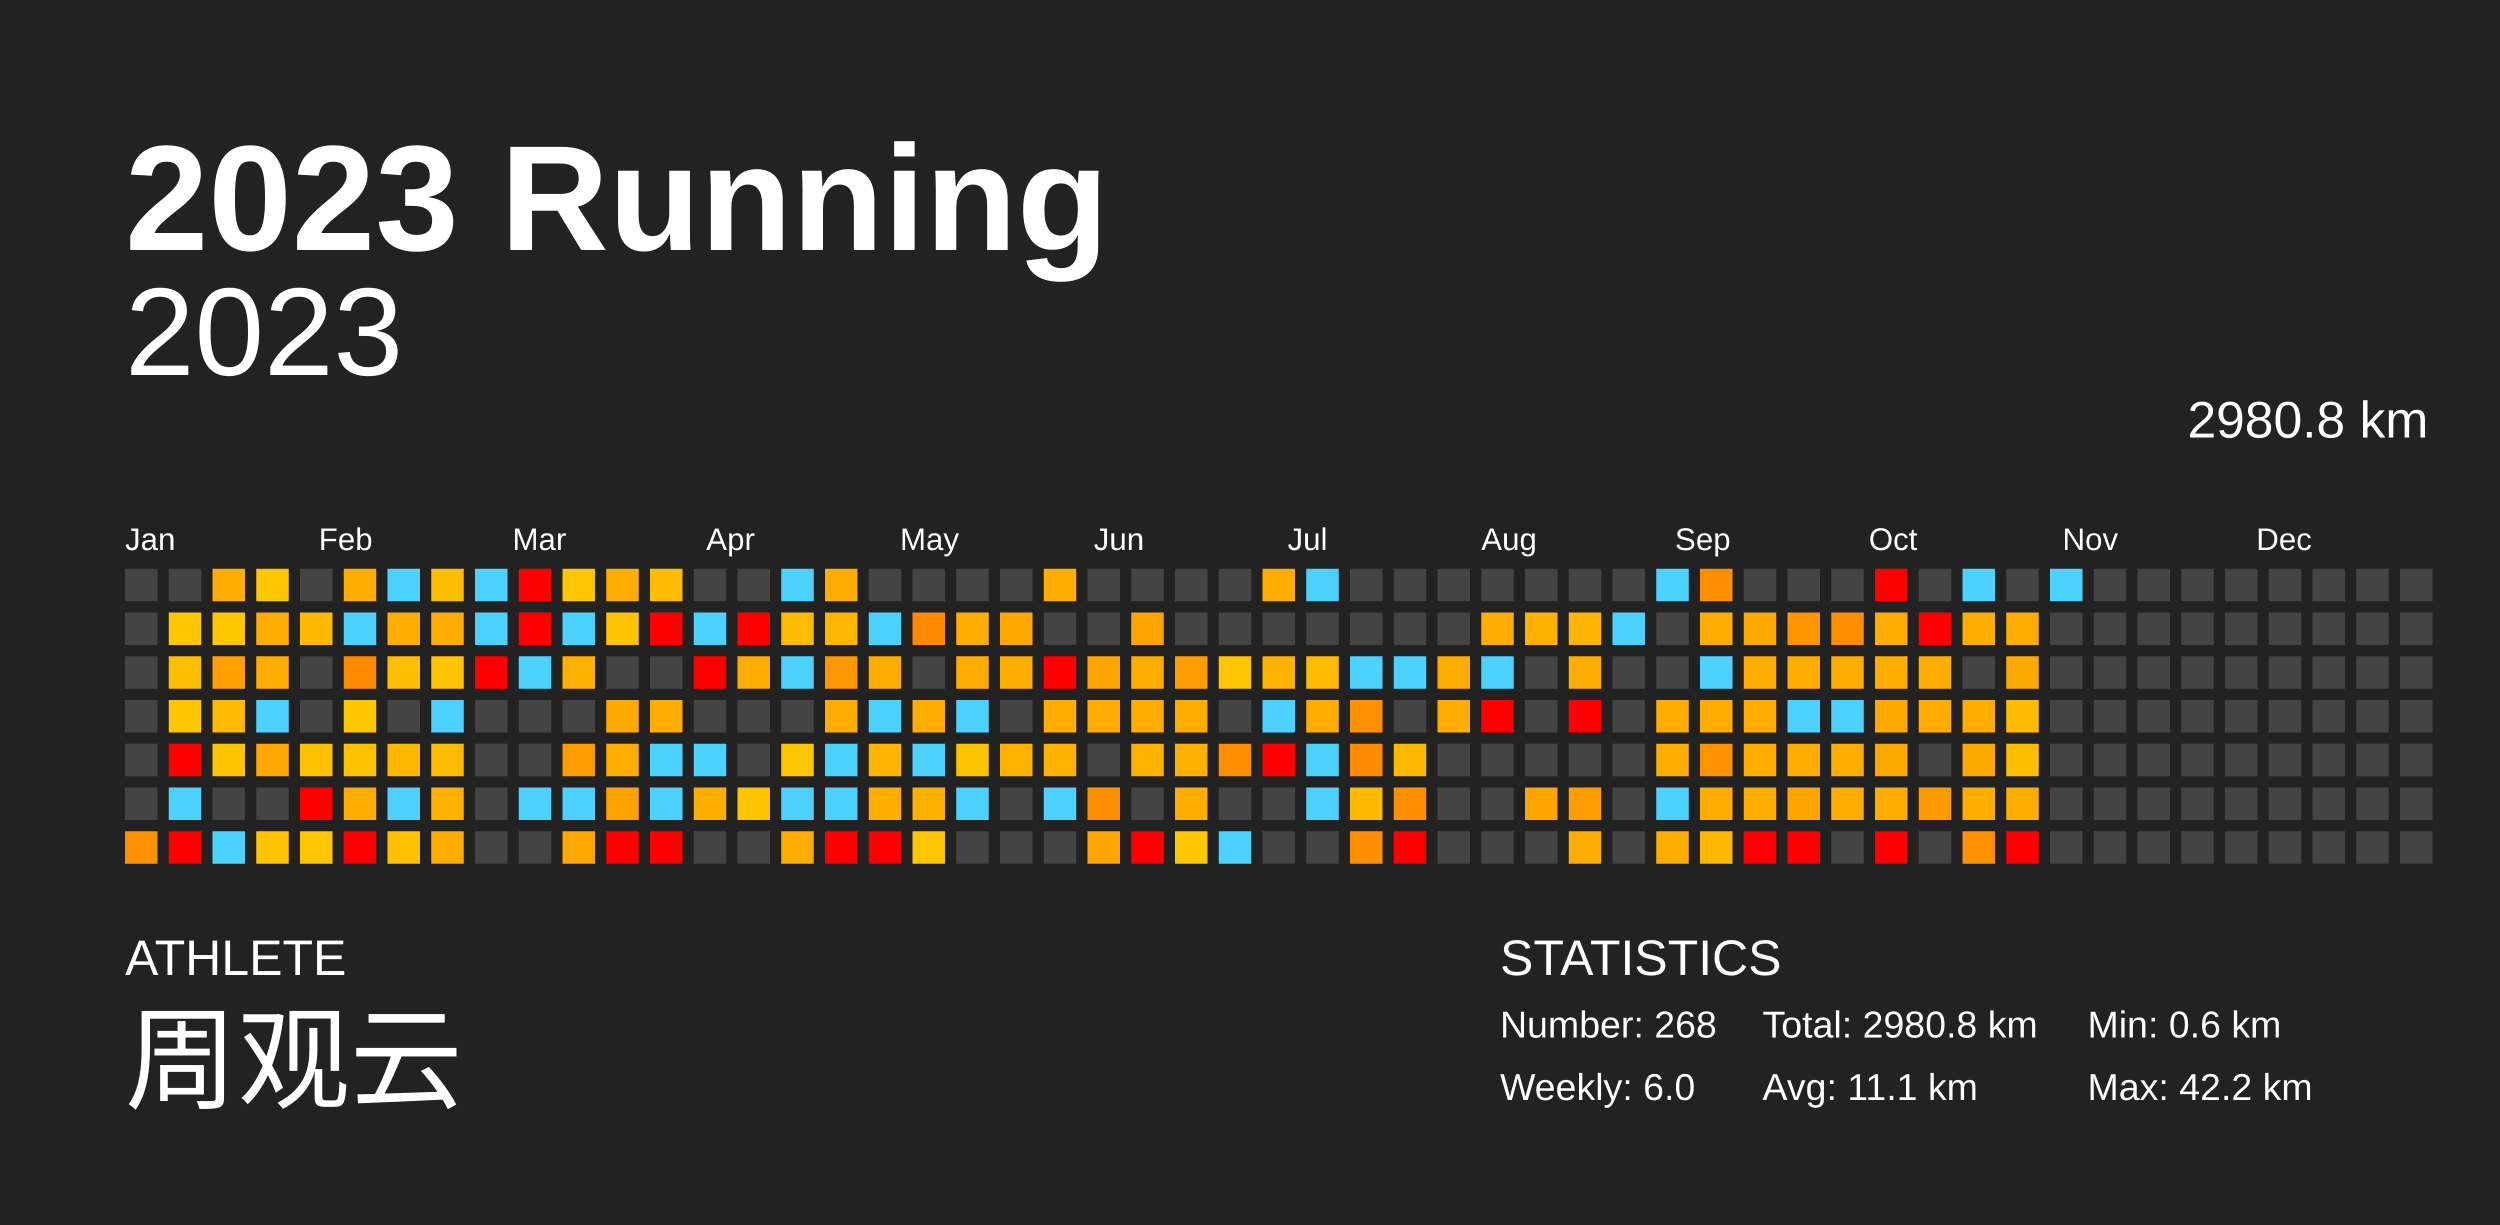
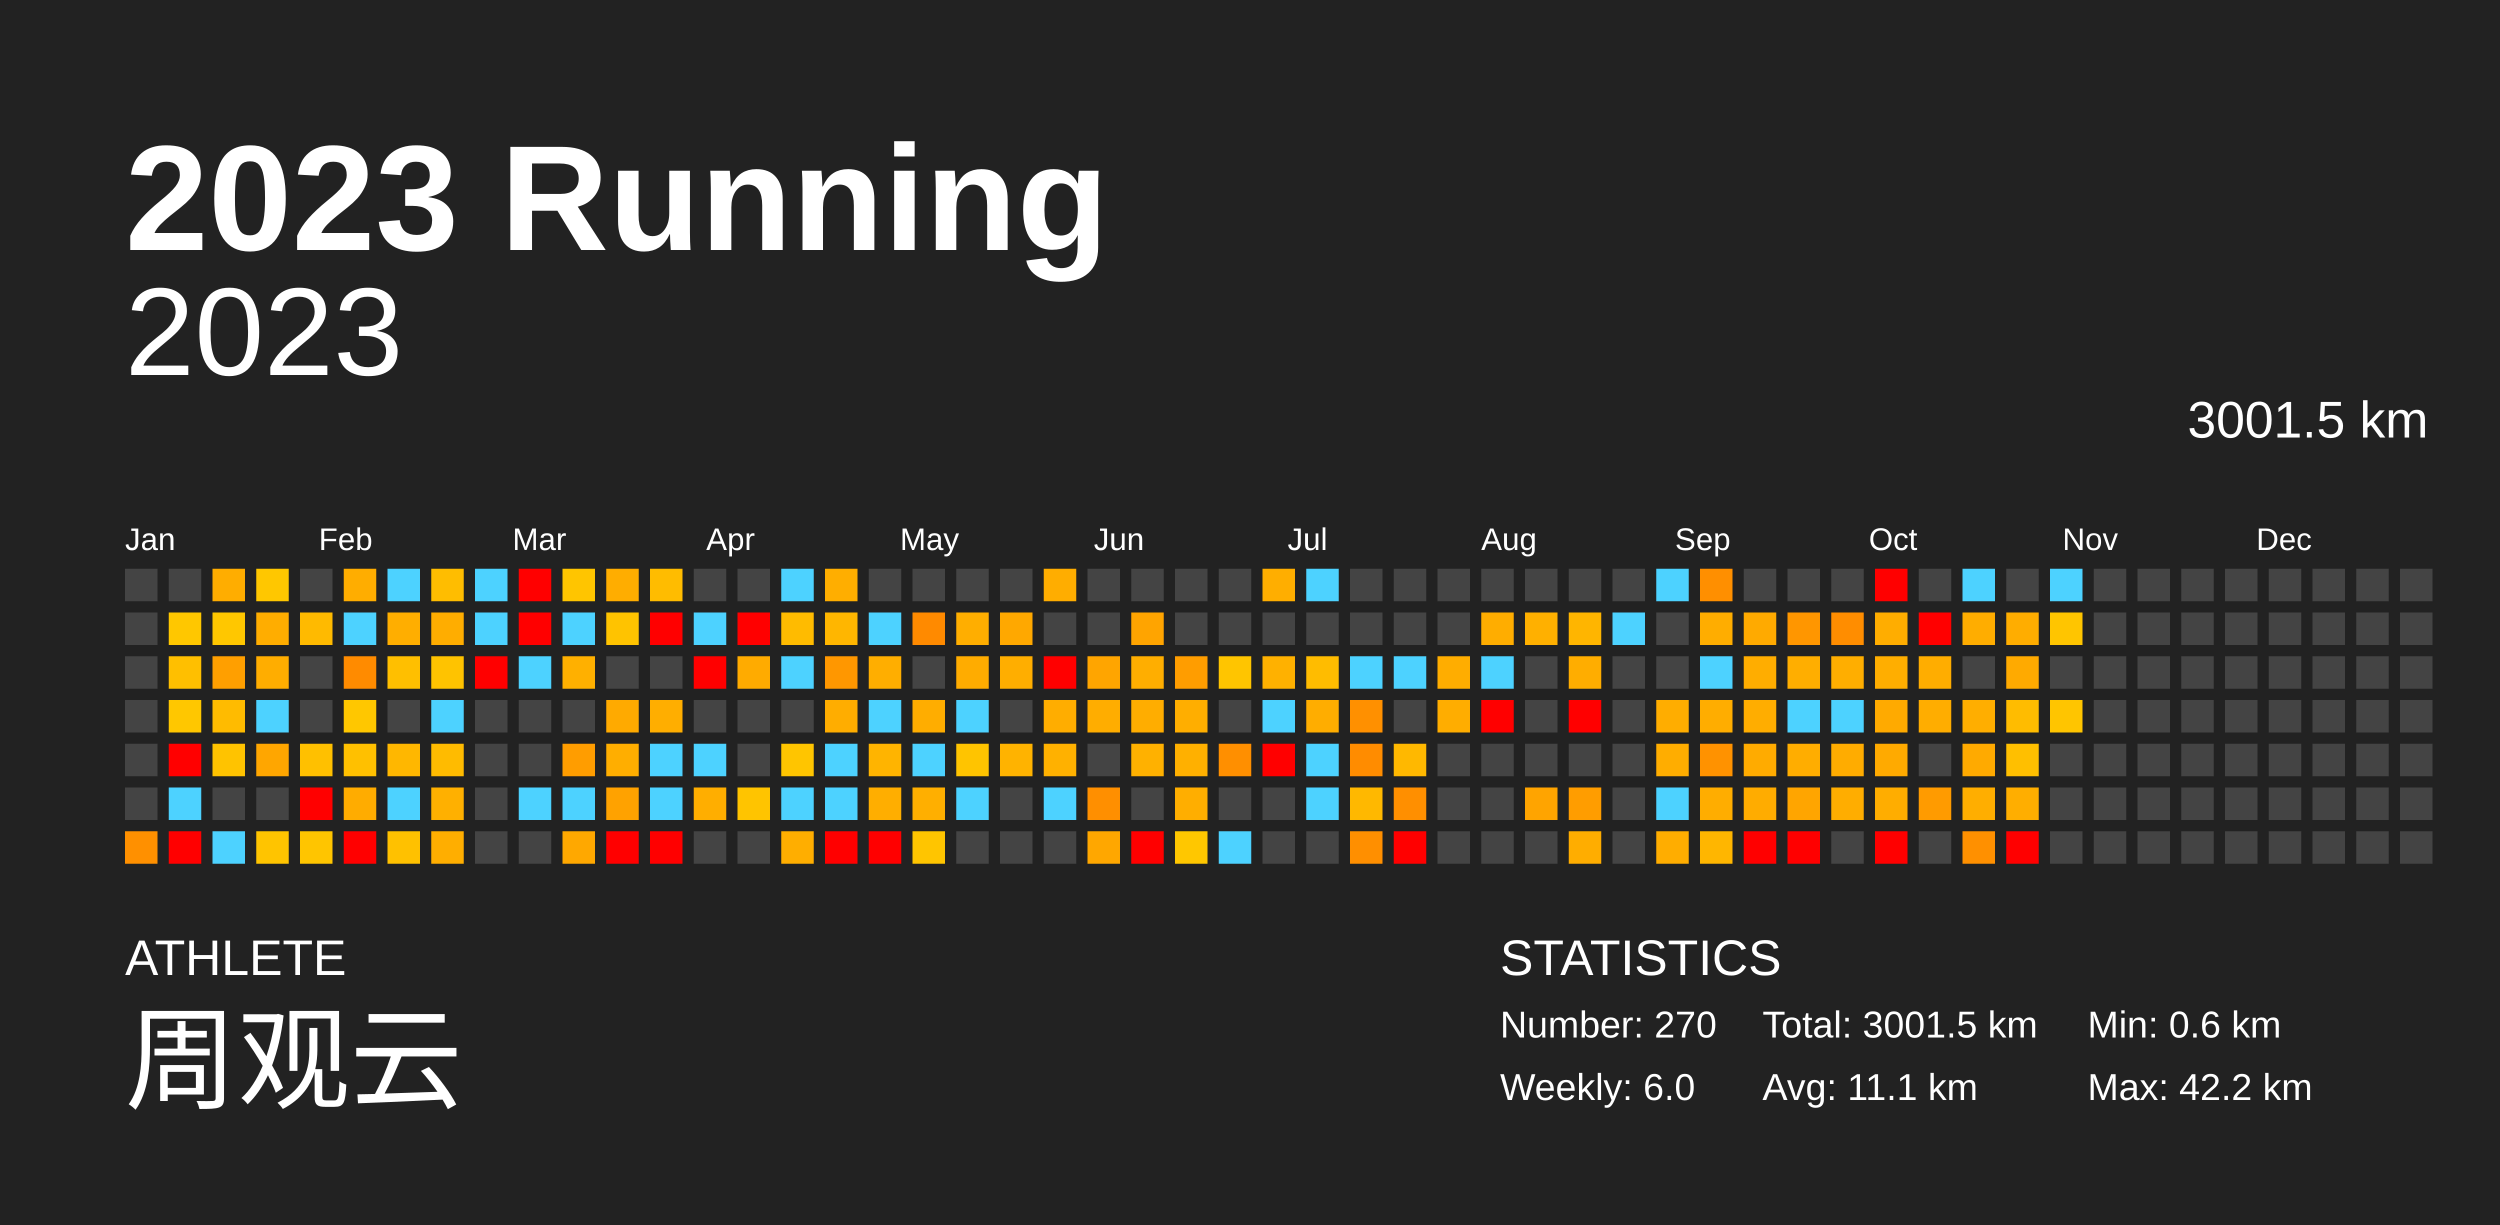
<svg xmlns="http://www.w3.org/2000/svg" baseProfile="full" height="98mm" version="1.1" viewBox="0,0,200,98" width="200mm">
  <defs />
  <rect fill="#222222" height="98" width="200" x="0" y="0" />
  <text fill="#FFFFFF" style="font-size:12px; font-family:Arial; font-weight:bold;" x="10" y="20">2023 Running</text>
  <text fill="#FFFFFF" style="font-size:4px; font-family:Arial" x="10" y="78">ATHLETE</text>
  <text fill="#FFFFFF" style="font-size:9px; font-family:Arial" x="10" y="88">周观云</text>
  <text fill="#FFFFFF" style="font-size:4px; font-family:Arial" x="120" y="78">STATISTICS</text>
-   <text fill="#FFFFFF" style="font-size:3px; font-family:Arial" x="120" y="83">Number: 268</text>
+   <text fill="#FFFFFF" style="font-size:3px; font-family:Arial" x="120" y="83">Number: 270</text>
  <text fill="#FFFFFF" style="font-size:3px; font-family:Arial" x="120" y="88">Weekly: 6.0</text>
-   <text fill="#FFFFFF" style="font-size:3px; font-family:Arial" x="141" y="83">Total: 2980.8 km</text>
+   <text fill="#FFFFFF" style="font-size:3px; font-family:Arial" x="141" y="83">Total: 3001.5 km</text>
  <text fill="#FFFFFF" style="font-size:3px; font-family:Arial" x="141" y="88">Avg: 11.1 km</text>
  <text fill="#FFFFFF" style="font-size:3px; font-family:Arial" x="167" y="83">Min: 0.6 km</text>
  <text fill="#FFFFFF" style="font-size:3px; font-family:Arial" x="167" y="88">Max: 42.2 km</text>
  <text alignment-baseline="hanging" fill="#FFFFFF" style="font-size:10.0px; font-family:Arial;" x="10" y="30">2023</text>
-   <text alignment-baseline="hanging" fill="#FFFFFF" style="font-size:4.125px; font-family:Arial;" x="175" y="35">2980.8 km</text>
+   <text alignment-baseline="hanging" fill="#FFFFFF" style="font-size:4.125px; font-family:Arial;" x="175" y="35">3001.5 km</text>
  <text fill="#FFFFFF" style="font-size:2.5px; font-family:Arial" x="10.0" y="44">Jan</text>
  <text fill="#FFFFFF" style="font-size:2.5px; font-family:Arial" x="25.5" y="44">Feb</text>
  <text fill="#FFFFFF" style="font-size:2.5px; font-family:Arial" x="41.0" y="44">Mar</text>
  <text fill="#FFFFFF" style="font-size:2.5px; font-family:Arial" x="56.5" y="44">Apr</text>
  <text fill="#FFFFFF" style="font-size:2.5px; font-family:Arial" x="72.0" y="44">May</text>
  <text fill="#FFFFFF" style="font-size:2.5px; font-family:Arial" x="87.5" y="44">Jun</text>
  <text fill="#FFFFFF" style="font-size:2.5px; font-family:Arial" x="103.0" y="44">Jul</text>
  <text fill="#FFFFFF" style="font-size:2.5px; font-family:Arial" x="118.5" y="44">Aug</text>
  <text fill="#FFFFFF" style="font-size:2.5px; font-family:Arial" x="134.0" y="44">Sep</text>
  <text fill="#FFFFFF" style="font-size:2.5px; font-family:Arial" x="149.5" y="44">Oct</text>
  <text fill="#FFFFFF" style="font-size:2.5px; font-family:Arial" x="165.0" y="44">Nov</text>
  <text fill="#FFFFFF" style="font-size:2.5px; font-family:Arial" x="180.5" y="44">Dec</text>
  <rect fill="#444444" height="2.6" width="2.6" x="10.0" y="45.5" />
  <rect fill="#444444" height="2.6" width="2.6" x="10.0" y="49.0" />
  <rect fill="#444444" height="2.6" width="2.6" x="10.0" y="52.5" />
  <rect fill="#444444" height="2.6" width="2.6" x="10.0" y="56.0" />
  <rect fill="#444444" height="2.6" width="2.6" x="10.0" y="59.5" />
  <rect fill="#444444" height="2.6" width="2.6" x="10.0" y="63.0" />
  <rect fill="#ff9000" height="2.6" width="2.6" x="10.0" y="66.5" />
  <rect fill="#444444" height="2.6" width="2.6" x="13.5" y="45.5" />
  <rect fill="#ffc700" height="2.6" width="2.6" x="13.5" y="49.0" />
  <rect fill="#ffbf00" height="2.6" width="2.6" x="13.5" y="52.5" />
  <rect fill="#ffc700" height="2.6" width="2.6" x="13.5" y="56.0" />
  <rect fill="red" height="2.6" width="2.6" x="13.5" y="59.5" />
  <rect fill="#4dd2ff" height="2.6" width="2.6" x="13.5" y="63.0" />
  <rect fill="red" height="2.6" width="2.6" x="13.5" y="66.5" />
  <rect fill="#ffad00" height="2.6" width="2.6" x="17.0" y="45.5" />
  <rect fill="#ffc700" height="2.6" width="2.6" x="17.0" y="49.0" />
  <rect fill="#ff9f00" height="2.6" width="2.6" x="17.0" y="52.5" />
  <rect fill="#ffbb00" height="2.6" width="2.6" x="17.0" y="56.0" />
  <rect fill="#ffc300" height="2.6" width="2.6" x="17.0" y="59.5" />
  <rect fill="#444444" height="2.6" width="2.6" x="17.0" y="63.0" />
  <rect fill="#4dd2ff" height="2.6" width="2.6" x="17.0" y="66.5" />
  <rect fill="#ffc700" height="2.6" width="2.6" x="20.5" y="45.5" />
  <rect fill="#ffad00" height="2.6" width="2.6" x="20.5" y="49.0" />
  <rect fill="#ffad00" height="2.6" width="2.6" x="20.5" y="52.5" />
  <rect fill="#4dd2ff" height="2.6" width="2.6" x="20.5" y="56.0" />
  <rect fill="#ffa600" height="2.6" width="2.6" x="20.5" y="59.5" />
  <rect fill="#444444" height="2.6" width="2.6" x="20.5" y="63.0" />
  <rect fill="#ffc400" height="2.6" width="2.6" x="20.5" y="66.5" />
  <rect fill="#444444" height="2.6" width="2.6" x="24.0" y="45.5" />
  <rect fill="#ffba00" height="2.6" width="2.6" x="24.0" y="49.0" />
  <rect fill="#444444" height="2.6" width="2.6" x="24.0" y="52.5" />
  <rect fill="#444444" height="2.6" width="2.6" x="24.0" y="56.0" />
  <rect fill="#ffc000" height="2.6" width="2.6" x="24.0" y="59.5" />
  <rect fill="red" height="2.6" width="2.6" x="24.0" y="63.0" />
  <rect fill="#ffc500" height="2.6" width="2.6" x="24.0" y="66.5" />
  <rect fill="#ffad00" height="2.6" width="2.6" x="27.5" y="45.5" />
  <rect fill="#4dd2ff" height="2.6" width="2.6" x="27.5" y="49.0" />
  <rect fill="#ff8b00" height="2.6" width="2.6" x="27.5" y="52.5" />
  <rect fill="#ffc700" height="2.6" width="2.6" x="27.5" y="56.0" />
  <rect fill="#ffc000" height="2.6" width="2.6" x="27.5" y="59.5" />
  <rect fill="#ffac00" height="2.6" width="2.6" x="27.5" y="63.0" />
  <rect fill="red" height="2.6" width="2.6" x="27.5" y="66.5" />
  <rect fill="#4dd2ff" height="2.6" width="2.6" x="31.0" y="45.5" />
  <rect fill="#ffae00" height="2.6" width="2.6" x="31.0" y="49.0" />
  <rect fill="#ffbf00" height="2.6" width="2.6" x="31.0" y="52.5" />
  <rect fill="#444444" height="2.6" width="2.6" x="31.0" y="56.0" />
  <rect fill="#ffb700" height="2.6" width="2.6" x="31.0" y="59.5" />
  <rect fill="#4dd2ff" height="2.6" width="2.6" x="31.0" y="63.0" />
  <rect fill="#ffc100" height="2.6" width="2.6" x="31.0" y="66.5" />
  <rect fill="#ffbd00" height="2.6" width="2.6" x="34.5" y="45.5" />
  <rect fill="#ffad00" height="2.6" width="2.6" x="34.5" y="49.0" />
  <rect fill="#ffc300" height="2.6" width="2.6" x="34.5" y="52.5" />
  <rect fill="#4dd2ff" height="2.6" width="2.6" x="34.5" y="56.0" />
  <rect fill="#ffbb00" height="2.6" width="2.6" x="34.5" y="59.5" />
  <rect fill="#ffb000" height="2.6" width="2.6" x="34.5" y="63.0" />
  <rect fill="#ffae00" height="2.6" width="2.6" x="34.5" y="66.5" />
  <rect fill="#4dd2ff" height="2.6" width="2.6" x="38.0" y="45.5" />
  <rect fill="#4dd2ff" height="2.6" width="2.6" x="38.0" y="49.0" />
  <rect fill="red" height="2.6" width="2.6" x="38.0" y="52.5" />
  <rect fill="#444444" height="2.6" width="2.6" x="38.0" y="56.0" />
  <rect fill="#444444" height="2.6" width="2.6" x="38.0" y="59.5" />
  <rect fill="#444444" height="2.6" width="2.6" x="38.0" y="63.0" />
  <rect fill="#444444" height="2.6" width="2.6" x="38.0" y="66.5" />
  <rect fill="red" height="2.6" width="2.6" x="41.5" y="45.5" />
  <rect fill="red" height="2.6" width="2.6" x="41.5" y="49.0" />
  <rect fill="#4dd2ff" height="2.6" width="2.6" x="41.5" y="52.5" />
  <rect fill="#444444" height="2.6" width="2.6" x="41.5" y="56.0" />
  <rect fill="#444444" height="2.6" width="2.6" x="41.5" y="59.5" />
  <rect fill="#4dd2ff" height="2.6" width="2.6" x="41.5" y="63.0" />
  <rect fill="#444444" height="2.6" width="2.6" x="41.5" y="66.5" />
  <rect fill="#ffc500" height="2.6" width="2.6" x="45.0" y="45.5" />
  <rect fill="#4dd2ff" height="2.6" width="2.6" x="45.0" y="49.0" />
  <rect fill="#ffb000" height="2.6" width="2.6" x="45.0" y="52.5" />
  <rect fill="#444444" height="2.6" width="2.6" x="45.0" y="56.0" />
  <rect fill="#ff9d00" height="2.6" width="2.6" x="45.0" y="59.5" />
  <rect fill="#4dd2ff" height="2.6" width="2.6" x="45.0" y="63.0" />
  <rect fill="#ffa800" height="2.6" width="2.6" x="45.0" y="66.5" />
  <rect fill="#ffad00" height="2.6" width="2.6" x="48.5" y="45.5" />
  <rect fill="#ffc300" height="2.6" width="2.6" x="48.5" y="49.0" />
  <rect fill="#444444" height="2.6" width="2.6" x="48.5" y="52.5" />
  <rect fill="#ffaa00" height="2.6" width="2.6" x="48.5" y="56.0" />
  <rect fill="#ffae00" height="2.6" width="2.6" x="48.5" y="59.5" />
  <rect fill="#ffa200" height="2.6" width="2.6" x="48.5" y="63.0" />
  <rect fill="red" height="2.6" width="2.6" x="48.5" y="66.5" />
  <rect fill="#ffbc00" height="2.6" width="2.6" x="52.0" y="45.5" />
  <rect fill="red" height="2.6" width="2.6" x="52.0" y="49.0" />
  <rect fill="#444444" height="2.6" width="2.6" x="52.0" y="52.5" />
  <rect fill="#ffae00" height="2.6" width="2.6" x="52.0" y="56.0" />
  <rect fill="#4dd2ff" height="2.6" width="2.6" x="52.0" y="59.5" />
  <rect fill="#4dd2ff" height="2.6" width="2.6" x="52.0" y="63.0" />
  <rect fill="red" height="2.6" width="2.6" x="52.0" y="66.5" />
  <rect fill="#444444" height="2.6" width="2.6" x="55.5" y="45.5" />
  <rect fill="#4dd2ff" height="2.6" width="2.6" x="55.5" y="49.0" />
  <rect fill="red" height="2.6" width="2.6" x="55.5" y="52.5" />
  <rect fill="#444444" height="2.6" width="2.6" x="55.5" y="56.0" />
  <rect fill="#4dd2ff" height="2.6" width="2.6" x="55.5" y="59.5" />
  <rect fill="#ffae00" height="2.6" width="2.6" x="55.5" y="63.0" />
  <rect fill="#444444" height="2.6" width="2.6" x="55.5" y="66.5" />
  <rect fill="#444444" height="2.6" width="2.6" x="59.0" y="45.5" />
  <rect fill="red" height="2.6" width="2.6" x="59.0" y="49.0" />
  <rect fill="#ffab00" height="2.6" width="2.6" x="59.0" y="52.5" />
  <rect fill="#444444" height="2.6" width="2.6" x="59.0" y="56.0" />
  <rect fill="#444444" height="2.6" width="2.6" x="59.0" y="59.5" />
  <rect fill="#ffc400" height="2.6" width="2.6" x="59.0" y="63.0" />
  <rect fill="#444444" height="2.6" width="2.6" x="59.0" y="66.5" />
  <rect fill="#4dd2ff" height="2.6" width="2.6" x="62.5" y="45.5" />
  <rect fill="#ffbb00" height="2.6" width="2.6" x="62.5" y="49.0" />
  <rect fill="#4dd2ff" height="2.6" width="2.6" x="62.5" y="52.5" />
  <rect fill="#444444" height="2.6" width="2.6" x="62.5" y="56.0" />
  <rect fill="#ffc500" height="2.6" width="2.6" x="62.5" y="59.5" />
  <rect fill="#4dd2ff" height="2.6" width="2.6" x="62.5" y="63.0" />
  <rect fill="#ffae00" height="2.6" width="2.6" x="62.5" y="66.5" />
  <rect fill="#ffae00" height="2.6" width="2.6" x="66.0" y="45.5" />
  <rect fill="#ffb600" height="2.6" width="2.6" x="66.0" y="49.0" />
  <rect fill="#ff9700" height="2.6" width="2.6" x="66.0" y="52.5" />
  <rect fill="#ffad00" height="2.6" width="2.6" x="66.0" y="56.0" />
  <rect fill="#4dd2ff" height="2.6" width="2.6" x="66.0" y="59.5" />
  <rect fill="#4dd2ff" height="2.6" width="2.6" x="66.0" y="63.0" />
  <rect fill="red" height="2.6" width="2.6" x="66.0" y="66.5" />
  <rect fill="#444444" height="2.6" width="2.6" x="69.5" y="45.5" />
  <rect fill="#4dd2ff" height="2.6" width="2.6" x="69.5" y="49.0" />
  <rect fill="#ffae00" height="2.6" width="2.6" x="69.5" y="52.5" />
  <rect fill="#4dd2ff" height="2.6" width="2.6" x="69.5" y="56.0" />
  <rect fill="#ffb400" height="2.6" width="2.6" x="69.5" y="59.5" />
  <rect fill="#ffae00" height="2.6" width="2.6" x="69.5" y="63.0" />
  <rect fill="red" height="2.6" width="2.6" x="69.5" y="66.5" />
  <rect fill="#444444" height="2.6" width="2.6" x="73.0" y="45.5" />
  <rect fill="#ff8a00" height="2.6" width="2.6" x="73.0" y="49.0" />
  <rect fill="#444444" height="2.6" width="2.6" x="73.0" y="52.5" />
  <rect fill="#ffad00" height="2.6" width="2.6" x="73.0" y="56.0" />
  <rect fill="#4dd2ff" height="2.6" width="2.6" x="73.0" y="59.5" />
  <rect fill="#ffaf00" height="2.6" width="2.6" x="73.0" y="63.0" />
  <rect fill="#ffc500" height="2.6" width="2.6" x="73.0" y="66.5" />
  <rect fill="#444444" height="2.6" width="2.6" x="76.5" y="45.5" />
  <rect fill="#ffae00" height="2.6" width="2.6" x="76.5" y="49.0" />
  <rect fill="#ffac00" height="2.6" width="2.6" x="76.5" y="52.5" />
  <rect fill="#4dd2ff" height="2.6" width="2.6" x="76.5" y="56.0" />
  <rect fill="#ffc400" height="2.6" width="2.6" x="76.5" y="59.5" />
  <rect fill="#4dd2ff" height="2.6" width="2.6" x="76.5" y="63.0" />
  <rect fill="#444444" height="2.6" width="2.6" x="76.5" y="66.5" />
  <rect fill="#444444" height="2.6" width="2.6" x="80.0" y="45.5" />
  <rect fill="#ffa800" height="2.6" width="2.6" x="80.0" y="49.0" />
  <rect fill="#ffae00" height="2.6" width="2.6" x="80.0" y="52.5" />
  <rect fill="#444444" height="2.6" width="2.6" x="80.0" y="56.0" />
  <rect fill="#ffb300" height="2.6" width="2.6" x="80.0" y="59.5" />
  <rect fill="#444444" height="2.6" width="2.6" x="80.0" y="63.0" />
  <rect fill="#444444" height="2.6" width="2.6" x="80.0" y="66.5" />
  <rect fill="#ffad00" height="2.6" width="2.6" x="83.5" y="45.5" />
  <rect fill="#444444" height="2.6" width="2.6" x="83.5" y="49.0" />
  <rect fill="red" height="2.6" width="2.6" x="83.5" y="52.5" />
  <rect fill="#ffad00" height="2.6" width="2.6" x="83.5" y="56.0" />
  <rect fill="#ffb100" height="2.6" width="2.6" x="83.5" y="59.5" />
  <rect fill="#4dd2ff" height="2.6" width="2.6" x="83.5" y="63.0" />
  <rect fill="#444444" height="2.6" width="2.6" x="83.5" y="66.5" />
  <rect fill="#444444" height="2.6" width="2.6" x="87.0" y="45.5" />
  <rect fill="#444444" height="2.6" width="2.6" x="87.0" y="49.0" />
  <rect fill="#ffa500" height="2.6" width="2.6" x="87.0" y="52.5" />
  <rect fill="#ffad00" height="2.6" width="2.6" x="87.0" y="56.0" />
  <rect fill="#444444" height="2.6" width="2.6" x="87.0" y="59.5" />
  <rect fill="#ff8f00" height="2.6" width="2.6" x="87.0" y="63.0" />
  <rect fill="#ffa700" height="2.6" width="2.6" x="87.0" y="66.5" />
  <rect fill="#444444" height="2.6" width="2.6" x="90.5" y="45.5" />
  <rect fill="#ffa400" height="2.6" width="2.6" x="90.5" y="49.0" />
  <rect fill="#ffae00" height="2.6" width="2.6" x="90.5" y="52.5" />
  <rect fill="#ffad00" height="2.6" width="2.6" x="90.5" y="56.0" />
  <rect fill="#ffb100" height="2.6" width="2.6" x="90.5" y="59.5" />
  <rect fill="#444444" height="2.6" width="2.6" x="90.5" y="63.0" />
  <rect fill="red" height="2.6" width="2.6" x="90.5" y="66.5" />
  <rect fill="#444444" height="2.6" width="2.6" x="94.0" y="45.5" />
  <rect fill="#444444" height="2.6" width="2.6" x="94.0" y="49.0" />
  <rect fill="#ff9d00" height="2.6" width="2.6" x="94.0" y="52.5" />
  <rect fill="#ffae00" height="2.6" width="2.6" x="94.0" y="56.0" />
  <rect fill="#ffb000" height="2.6" width="2.6" x="94.0" y="59.5" />
  <rect fill="#ffae00" height="2.6" width="2.6" x="94.0" y="63.0" />
  <rect fill="#ffc700" height="2.6" width="2.6" x="94.0" y="66.5" />
  <rect fill="#444444" height="2.6" width="2.6" x="97.5" y="45.5" />
  <rect fill="#444444" height="2.6" width="2.6" x="97.5" y="49.0" />
  <rect fill="#ffc500" height="2.6" width="2.6" x="97.5" y="52.5" />
  <rect fill="#444444" height="2.6" width="2.6" x="97.5" y="56.0" />
  <rect fill="#ff8f00" height="2.6" width="2.6" x="97.5" y="59.5" />
  <rect fill="#444444" height="2.6" width="2.6" x="97.5" y="63.0" />
  <rect fill="#4dd2ff" height="2.6" width="2.6" x="97.5" y="66.5" />
  <rect fill="#ffae00" height="2.6" width="2.6" x="101.0" y="45.5" />
  <rect fill="#444444" height="2.6" width="2.6" x="101.0" y="49.0" />
  <rect fill="#ffb100" height="2.6" width="2.6" x="101.0" y="52.5" />
  <rect fill="#4dd2ff" height="2.6" width="2.6" x="101.0" y="56.0" />
  <rect fill="red" height="2.6" width="2.6" x="101.0" y="59.5" />
  <rect fill="#444444" height="2.6" width="2.6" x="101.0" y="63.0" />
  <rect fill="#444444" height="2.6" width="2.6" x="101.0" y="66.5" />
  <rect fill="#4dd2ff" height="2.6" width="2.6" x="104.5" y="45.5" />
  <rect fill="#444444" height="2.6" width="2.6" x="104.5" y="49.0" />
  <rect fill="#ffbc00" height="2.6" width="2.6" x="104.5" y="52.5" />
  <rect fill="#ffad00" height="2.6" width="2.6" x="104.5" y="56.0" />
  <rect fill="#4dd2ff" height="2.6" width="2.6" x="104.5" y="59.5" />
  <rect fill="#4dd2ff" height="2.6" width="2.6" x="104.5" y="63.0" />
  <rect fill="#444444" height="2.6" width="2.6" x="104.5" y="66.5" />
  <rect fill="#444444" height="2.6" width="2.6" x="108.0" y="45.5" />
  <rect fill="#444444" height="2.6" width="2.6" x="108.0" y="49.0" />
  <rect fill="#4dd2ff" height="2.6" width="2.6" x="108.0" y="52.5" />
  <rect fill="#ff9000" height="2.6" width="2.6" x="108.0" y="56.0" />
  <rect fill="#ff8c00" height="2.6" width="2.6" x="108.0" y="59.5" />
  <rect fill="#ffb800" height="2.6" width="2.6" x="108.0" y="63.0" />
  <rect fill="#ff8f00" height="2.6" width="2.6" x="108.0" y="66.5" />
  <rect fill="#444444" height="2.6" width="2.6" x="111.5" y="45.5" />
  <rect fill="#444444" height="2.6" width="2.6" x="111.5" y="49.0" />
  <rect fill="#4dd2ff" height="2.6" width="2.6" x="111.5" y="52.5" />
  <rect fill="#444444" height="2.6" width="2.6" x="111.5" y="56.0" />
  <rect fill="#ffb800" height="2.6" width="2.6" x="111.5" y="59.5" />
  <rect fill="#ff8f00" height="2.6" width="2.6" x="111.5" y="63.0" />
  <rect fill="red" height="2.6" width="2.6" x="111.5" y="66.5" />
  <rect fill="#444444" height="2.6" width="2.6" x="115.0" y="45.5" />
  <rect fill="#444444" height="2.6" width="2.6" x="115.0" y="49.0" />
  <rect fill="#ffad00" height="2.6" width="2.6" x="115.0" y="52.5" />
  <rect fill="#ffad00" height="2.6" width="2.6" x="115.0" y="56.0" />
  <rect fill="#444444" height="2.6" width="2.6" x="115.0" y="59.5" />
  <rect fill="#444444" height="2.6" width="2.6" x="115.0" y="63.0" />
  <rect fill="#444444" height="2.6" width="2.6" x="115.0" y="66.5" />
  <rect fill="#444444" height="2.6" width="2.6" x="118.5" y="45.5" />
  <rect fill="#ffad00" height="2.6" width="2.6" x="118.5" y="49.0" />
  <rect fill="#4dd2ff" height="2.6" width="2.6" x="118.5" y="52.5" />
  <rect fill="red" height="2.6" width="2.6" x="118.5" y="56.0" />
  <rect fill="#444444" height="2.6" width="2.6" x="118.5" y="59.5" />
  <rect fill="#444444" height="2.6" width="2.6" x="118.5" y="63.0" />
  <rect fill="#444444" height="2.6" width="2.6" x="118.5" y="66.5" />
  <rect fill="#444444" height="2.6" width="2.6" x="122.0" y="45.5" />
  <rect fill="#ffb000" height="2.6" width="2.6" x="122.0" y="49.0" />
  <rect fill="#444444" height="2.6" width="2.6" x="122.0" y="52.5" />
  <rect fill="#444444" height="2.6" width="2.6" x="122.0" y="56.0" />
  <rect fill="#444444" height="2.6" width="2.6" x="122.0" y="59.5" />
  <rect fill="#ffa400" height="2.6" width="2.6" x="122.0" y="63.0" />
  <rect fill="#444444" height="2.6" width="2.6" x="122.0" y="66.5" />
  <rect fill="#444444" height="2.6" width="2.6" x="125.5" y="45.5" />
  <rect fill="#ffb500" height="2.6" width="2.6" x="125.5" y="49.0" />
  <rect fill="#ffad00" height="2.6" width="2.6" x="125.5" y="52.5" />
  <rect fill="red" height="2.6" width="2.6" x="125.5" y="56.0" />
  <rect fill="#444444" height="2.6" width="2.6" x="125.5" y="59.5" />
  <rect fill="#ff9d00" height="2.6" width="2.6" x="125.5" y="63.0" />
  <rect fill="#ffad00" height="2.6" width="2.6" x="125.5" y="66.5" />
  <rect fill="#444444" height="2.6" width="2.6" x="129.0" y="45.5" />
  <rect fill="#4dd2ff" height="2.6" width="2.6" x="129.0" y="49.0" />
  <rect fill="#444444" height="2.6" width="2.6" x="129.0" y="52.5" />
  <rect fill="#444444" height="2.6" width="2.6" x="129.0" y="56.0" />
  <rect fill="#444444" height="2.6" width="2.6" x="129.0" y="59.5" />
  <rect fill="#444444" height="2.6" width="2.6" x="129.0" y="63.0" />
  <rect fill="#444444" height="2.6" width="2.6" x="129.0" y="66.5" />
  <rect fill="#4dd2ff" height="2.6" width="2.6" x="132.5" y="45.5" />
  <rect fill="#444444" height="2.6" width="2.6" x="132.5" y="49.0" />
  <rect fill="#444444" height="2.6" width="2.6" x="132.5" y="52.5" />
  <rect fill="#ffad00" height="2.6" width="2.6" x="132.5" y="56.0" />
  <rect fill="#ffad00" height="2.6" width="2.6" x="132.5" y="59.5" />
  <rect fill="#4dd2ff" height="2.6" width="2.6" x="132.5" y="63.0" />
  <rect fill="#ffad00" height="2.6" width="2.6" x="132.5" y="66.5" />
  <rect fill="#ff8f00" height="2.6" width="2.6" x="136.0" y="45.5" />
  <rect fill="#ffad00" height="2.6" width="2.6" x="136.0" y="49.0" />
  <rect fill="#4dd2ff" height="2.6" width="2.6" x="136.0" y="52.5" />
  <rect fill="#ffad00" height="2.6" width="2.6" x="136.0" y="56.0" />
  <rect fill="#ff9200" height="2.6" width="2.6" x="136.0" y="59.5" />
  <rect fill="#ffad00" height="2.6" width="2.6" x="136.0" y="63.0" />
  <rect fill="#ffb600" height="2.6" width="2.6" x="136.0" y="66.5" />
  <rect fill="#444444" height="2.6" width="2.6" x="139.5" y="45.5" />
  <rect fill="#ffaa00" height="2.6" width="2.6" x="139.5" y="49.0" />
  <rect fill="#ffad00" height="2.6" width="2.6" x="139.5" y="52.5" />
  <rect fill="#ffad00" height="2.6" width="2.6" x="139.5" y="56.0" />
  <rect fill="#ffab00" height="2.6" width="2.6" x="139.5" y="59.5" />
  <rect fill="#ffac00" height="2.6" width="2.6" x="139.5" y="63.0" />
  <rect fill="red" height="2.6" width="2.6" x="139.5" y="66.5" />
  <rect fill="#444444" height="2.6" width="2.6" x="143.0" y="45.5" />
  <rect fill="#ff9600" height="2.6" width="2.6" x="143.0" y="49.0" />
  <rect fill="#ffae00" height="2.6" width="2.6" x="143.0" y="52.5" />
  <rect fill="#4dd2ff" height="2.6" width="2.6" x="143.0" y="56.0" />
  <rect fill="#ffad00" height="2.6" width="2.6" x="143.0" y="59.5" />
  <rect fill="#ffa500" height="2.6" width="2.6" x="143.0" y="63.0" />
  <rect fill="red" height="2.6" width="2.6" x="143.0" y="66.5" />
  <rect fill="#444444" height="2.6" width="2.6" x="146.5" y="45.5" />
  <rect fill="#ff8d00" height="2.6" width="2.6" x="146.5" y="49.0" />
  <rect fill="#ffae00" height="2.6" width="2.6" x="146.5" y="52.5" />
  <rect fill="#4dd2ff" height="2.6" width="2.6" x="146.5" y="56.0" />
  <rect fill="#ffac00" height="2.6" width="2.6" x="146.5" y="59.5" />
  <rect fill="#ffad00" height="2.6" width="2.6" x="146.5" y="63.0" />
  <rect fill="#444444" height="2.6" width="2.6" x="146.5" y="66.5" />
  <rect fill="red" height="2.6" width="2.6" x="150.0" y="45.5" />
  <rect fill="#ffad00" height="2.6" width="2.6" x="150.0" y="49.0" />
  <rect fill="#ffae00" height="2.6" width="2.6" x="150.0" y="52.5" />
  <rect fill="#ffaa00" height="2.6" width="2.6" x="150.0" y="56.0" />
  <rect fill="#ffaa00" height="2.6" width="2.6" x="150.0" y="59.5" />
  <rect fill="#ffad00" height="2.6" width="2.6" x="150.0" y="63.0" />
  <rect fill="red" height="2.6" width="2.6" x="150.0" y="66.5" />
  <rect fill="#444444" height="2.6" width="2.6" x="153.5" y="45.5" />
  <rect fill="red" height="2.6" width="2.6" x="153.5" y="49.0" />
  <rect fill="#ffad00" height="2.6" width="2.6" x="153.5" y="52.5" />
  <rect fill="#ffad00" height="2.6" width="2.6" x="153.5" y="56.0" />
  <rect fill="#444444" height="2.6" width="2.6" x="153.5" y="59.5" />
  <rect fill="#ff9b00" height="2.6" width="2.6" x="153.5" y="63.0" />
  <rect fill="#444444" height="2.6" width="2.6" x="153.5" y="66.5" />
  <rect fill="#4dd2ff" height="2.6" width="2.6" x="157.0" y="45.5" />
  <rect fill="#ffad00" height="2.6" width="2.6" x="157.0" y="49.0" />
  <rect fill="#444444" height="2.6" width="2.6" x="157.0" y="52.5" />
  <rect fill="#ffae00" height="2.6" width="2.6" x="157.0" y="56.0" />
  <rect fill="#ffaa00" height="2.6" width="2.6" x="157.0" y="59.5" />
  <rect fill="#ffae00" height="2.6" width="2.6" x="157.0" y="63.0" />
  <rect fill="#ff9000" height="2.6" width="2.6" x="157.0" y="66.5" />
  <rect fill="#444444" height="2.6" width="2.6" x="160.5" y="45.5" />
  <rect fill="#ffad00" height="2.6" width="2.6" x="160.5" y="49.0" />
  <rect fill="#ffaa00" height="2.6" width="2.6" x="160.5" y="52.5" />
  <rect fill="#ffbc00" height="2.6" width="2.6" x="160.5" y="56.0" />
  <rect fill="#ffbf00" height="2.6" width="2.6" x="160.5" y="59.5" />
  <rect fill="#ffae00" height="2.6" width="2.6" x="160.5" y="63.0" />
  <rect fill="red" height="2.6" width="2.6" x="160.5" y="66.5" />
  <rect fill="#4dd2ff" height="2.6" width="2.6" x="164.0" y="45.5" />
-   <rect fill="#444444" height="2.6" width="2.6" x="164.0" y="49.0" />
+   <rect fill="#ffc500" height="2.6" width="2.6" x="164.0" y="49.0" />
  <rect fill="#444444" height="2.6" width="2.6" x="164.0" y="52.5" />
-   <rect fill="#444444" height="2.6" width="2.6" x="164.0" y="56.0" />
+   <rect fill="#ffc500" height="2.6" width="2.6" x="164.0" y="56.0" />
  <rect fill="#444444" height="2.6" width="2.6" x="164.0" y="59.5" />
  <rect fill="#444444" height="2.6" width="2.6" x="164.0" y="63.0" />
  <rect fill="#444444" height="2.6" width="2.6" x="164.0" y="66.5" />
  <rect fill="#444444" height="2.6" width="2.6" x="167.5" y="45.5" />
  <rect fill="#444444" height="2.6" width="2.6" x="167.5" y="49.0" />
  <rect fill="#444444" height="2.6" width="2.6" x="167.5" y="52.5" />
  <rect fill="#444444" height="2.6" width="2.6" x="167.5" y="56.0" />
  <rect fill="#444444" height="2.6" width="2.6" x="167.5" y="59.5" />
  <rect fill="#444444" height="2.6" width="2.6" x="167.5" y="63.0" />
  <rect fill="#444444" height="2.6" width="2.6" x="167.5" y="66.5" />
  <rect fill="#444444" height="2.6" width="2.6" x="171.0" y="45.5" />
  <rect fill="#444444" height="2.6" width="2.6" x="171.0" y="49.0" />
  <rect fill="#444444" height="2.6" width="2.6" x="171.0" y="52.5" />
  <rect fill="#444444" height="2.6" width="2.6" x="171.0" y="56.0" />
  <rect fill="#444444" height="2.6" width="2.6" x="171.0" y="59.5" />
  <rect fill="#444444" height="2.6" width="2.6" x="171.0" y="63.0" />
  <rect fill="#444444" height="2.6" width="2.6" x="171.0" y="66.5" />
  <rect fill="#444444" height="2.6" width="2.6" x="174.5" y="45.5" />
  <rect fill="#444444" height="2.6" width="2.6" x="174.5" y="49.0" />
  <rect fill="#444444" height="2.6" width="2.6" x="174.5" y="52.5" />
  <rect fill="#444444" height="2.6" width="2.6" x="174.5" y="56.0" />
  <rect fill="#444444" height="2.6" width="2.6" x="174.5" y="59.5" />
  <rect fill="#444444" height="2.6" width="2.6" x="174.5" y="63.0" />
  <rect fill="#444444" height="2.6" width="2.6" x="174.5" y="66.5" />
  <rect fill="#444444" height="2.6" width="2.6" x="178.0" y="45.5" />
  <rect fill="#444444" height="2.6" width="2.6" x="178.0" y="49.0" />
  <rect fill="#444444" height="2.6" width="2.6" x="178.0" y="52.5" />
  <rect fill="#444444" height="2.6" width="2.6" x="178.0" y="56.0" />
  <rect fill="#444444" height="2.6" width="2.6" x="178.0" y="59.5" />
  <rect fill="#444444" height="2.6" width="2.6" x="178.0" y="63.0" />
  <rect fill="#444444" height="2.6" width="2.6" x="178.0" y="66.5" />
  <rect fill="#444444" height="2.6" width="2.6" x="181.5" y="45.5" />
  <rect fill="#444444" height="2.6" width="2.6" x="181.5" y="49.0" />
  <rect fill="#444444" height="2.6" width="2.6" x="181.5" y="52.5" />
  <rect fill="#444444" height="2.6" width="2.6" x="181.5" y="56.0" />
  <rect fill="#444444" height="2.6" width="2.6" x="181.5" y="59.5" />
  <rect fill="#444444" height="2.6" width="2.6" x="181.5" y="63.0" />
  <rect fill="#444444" height="2.6" width="2.6" x="181.5" y="66.5" />
  <rect fill="#444444" height="2.6" width="2.6" x="185.0" y="45.5" />
  <rect fill="#444444" height="2.6" width="2.6" x="185.0" y="49.0" />
  <rect fill="#444444" height="2.6" width="2.6" x="185.0" y="52.5" />
  <rect fill="#444444" height="2.6" width="2.6" x="185.0" y="56.0" />
  <rect fill="#444444" height="2.6" width="2.6" x="185.0" y="59.5" />
  <rect fill="#444444" height="2.6" width="2.6" x="185.0" y="63.0" />
  <rect fill="#444444" height="2.6" width="2.6" x="185.0" y="66.5" />
  <rect fill="#444444" height="2.6" width="2.6" x="188.5" y="45.5" />
  <rect fill="#444444" height="2.6" width="2.6" x="188.5" y="49.0" />
  <rect fill="#444444" height="2.6" width="2.6" x="188.5" y="52.5" />
  <rect fill="#444444" height="2.6" width="2.6" x="188.5" y="56.0" />
  <rect fill="#444444" height="2.6" width="2.6" x="188.5" y="59.5" />
  <rect fill="#444444" height="2.6" width="2.6" x="188.5" y="63.0" />
  <rect fill="#444444" height="2.6" width="2.6" x="188.5" y="66.5" />
  <rect fill="#444444" height="2.6" width="2.6" x="192.0" y="45.5" />
  <rect fill="#444444" height="2.6" width="2.6" x="192.0" y="49.0" />
  <rect fill="#444444" height="2.6" width="2.6" x="192.0" y="52.5" />
  <rect fill="#444444" height="2.6" width="2.6" x="192.0" y="56.0" />
  <rect fill="#444444" height="2.6" width="2.6" x="192.0" y="59.5" />
  <rect fill="#444444" height="2.6" width="2.6" x="192.0" y="63.0" />
  <rect fill="#444444" height="2.6" width="2.6" x="192.0" y="66.5" />
</svg>
